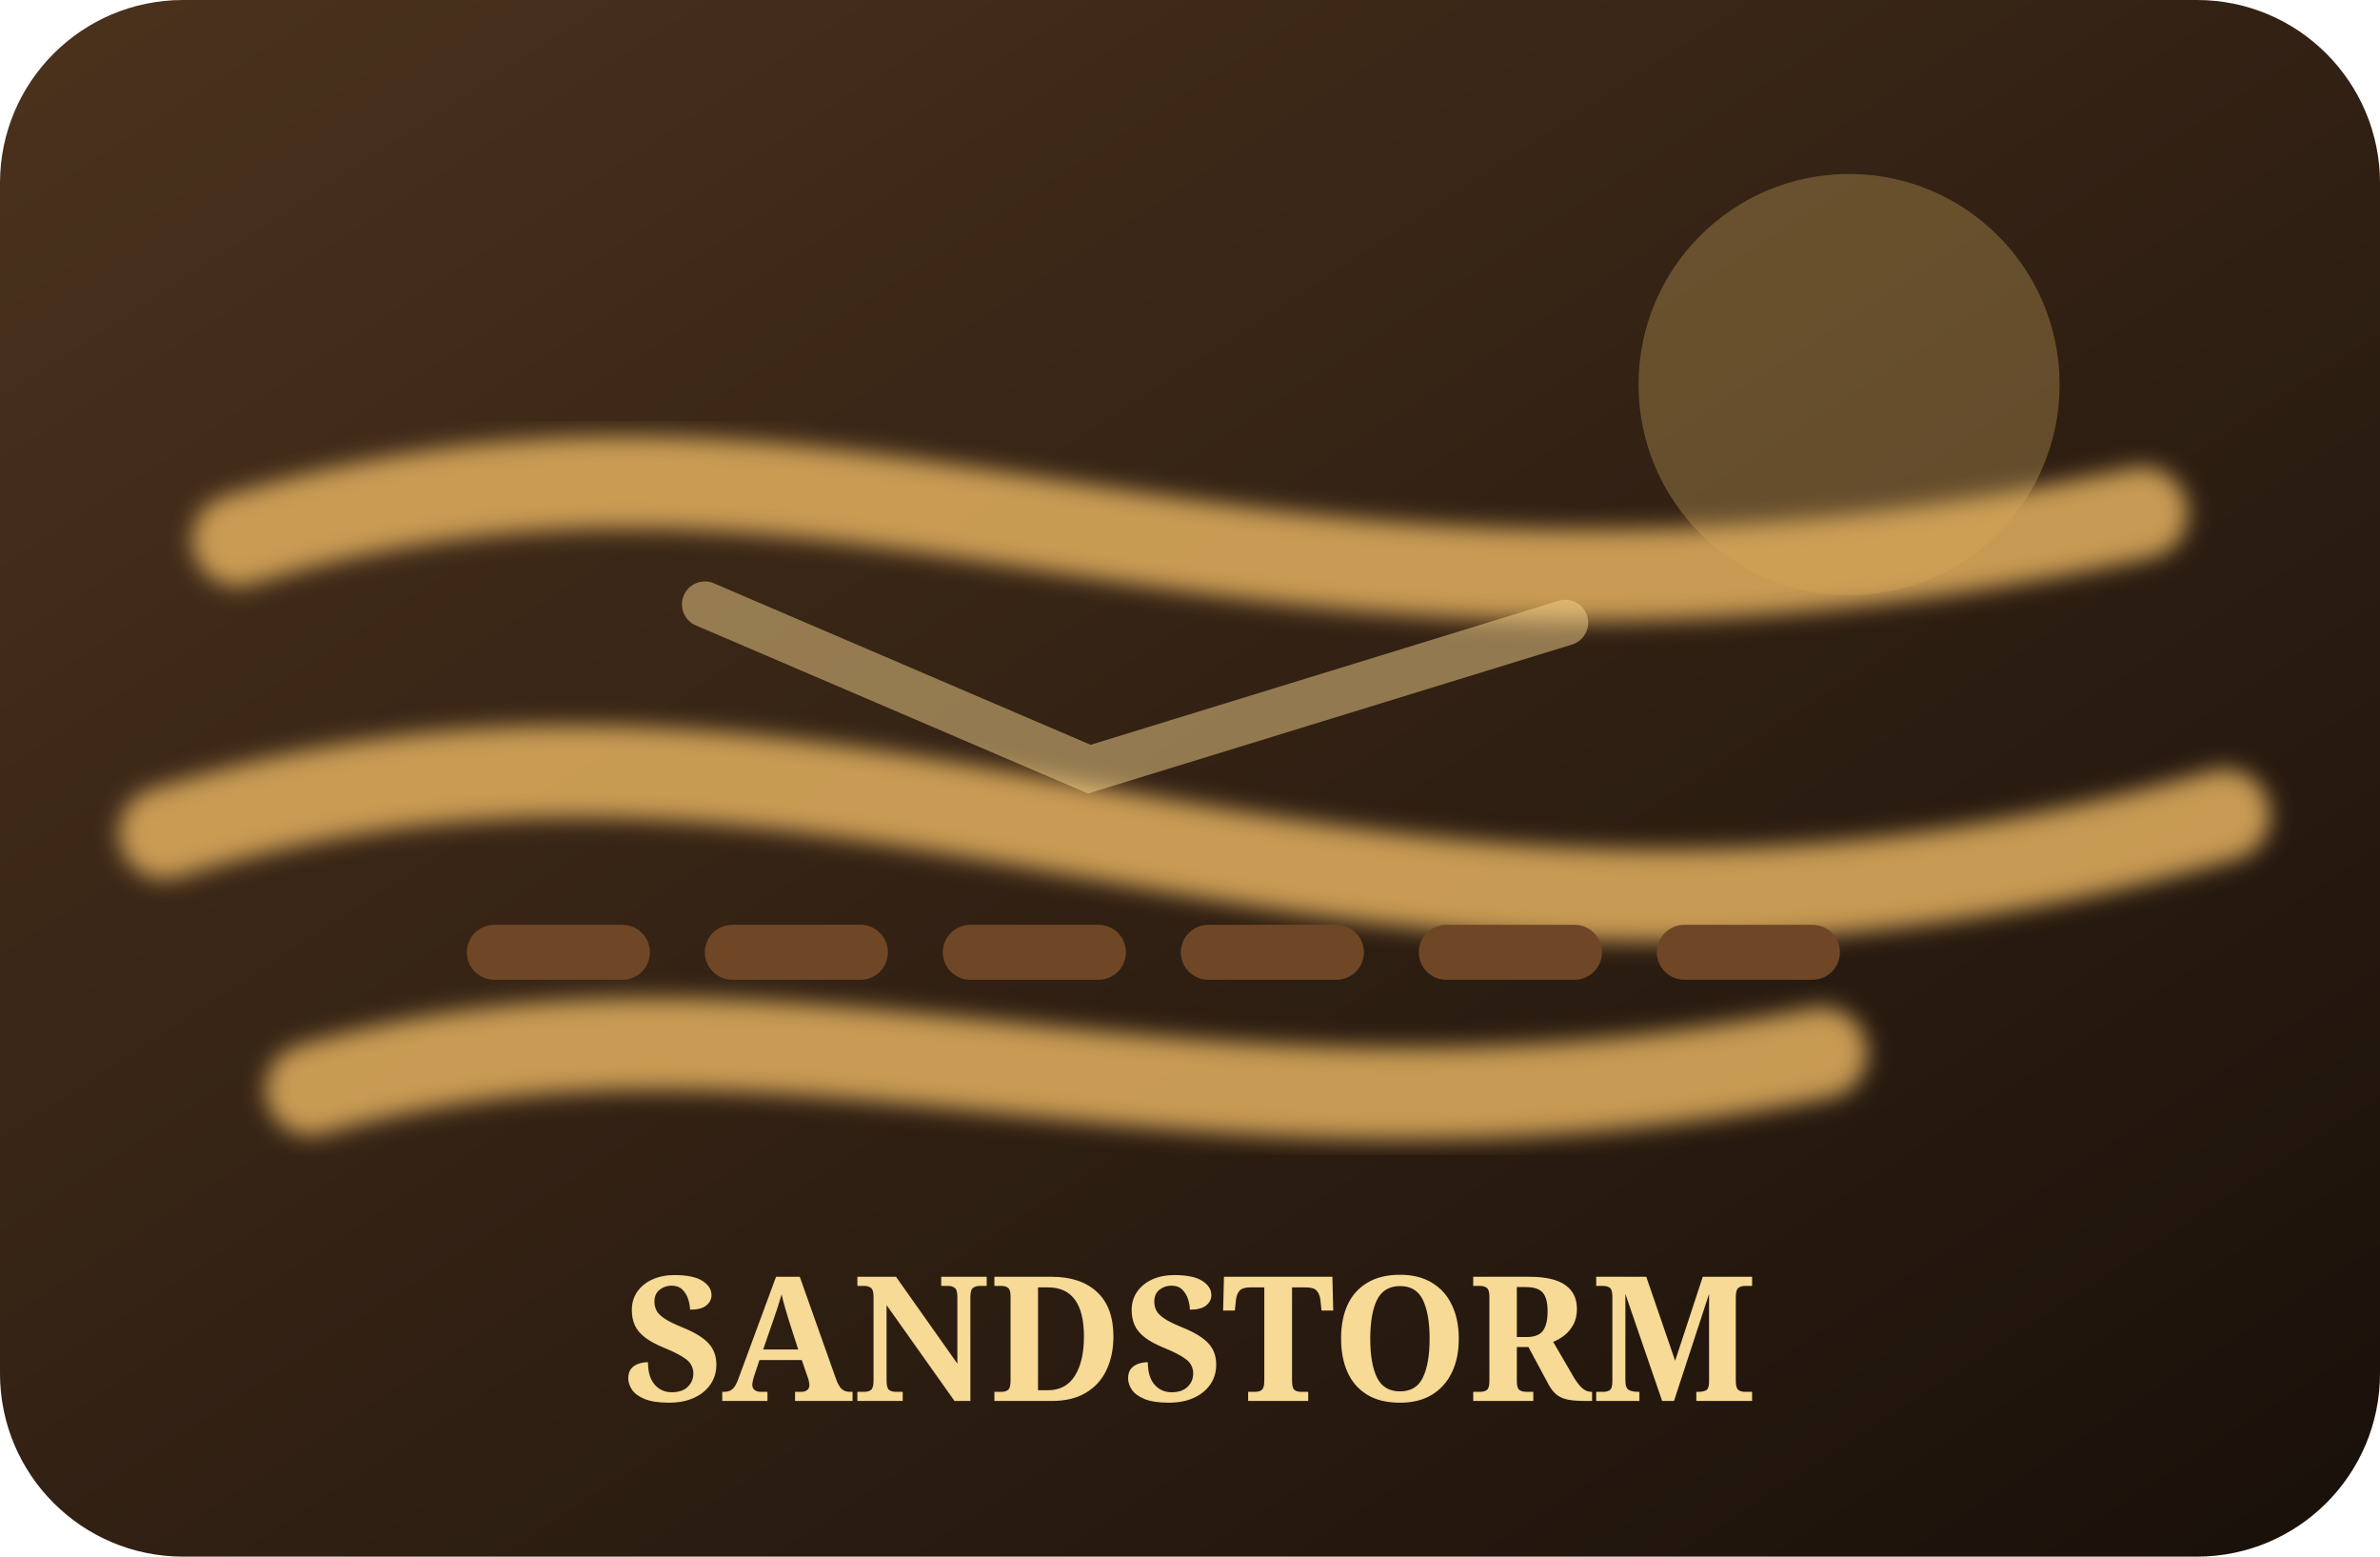
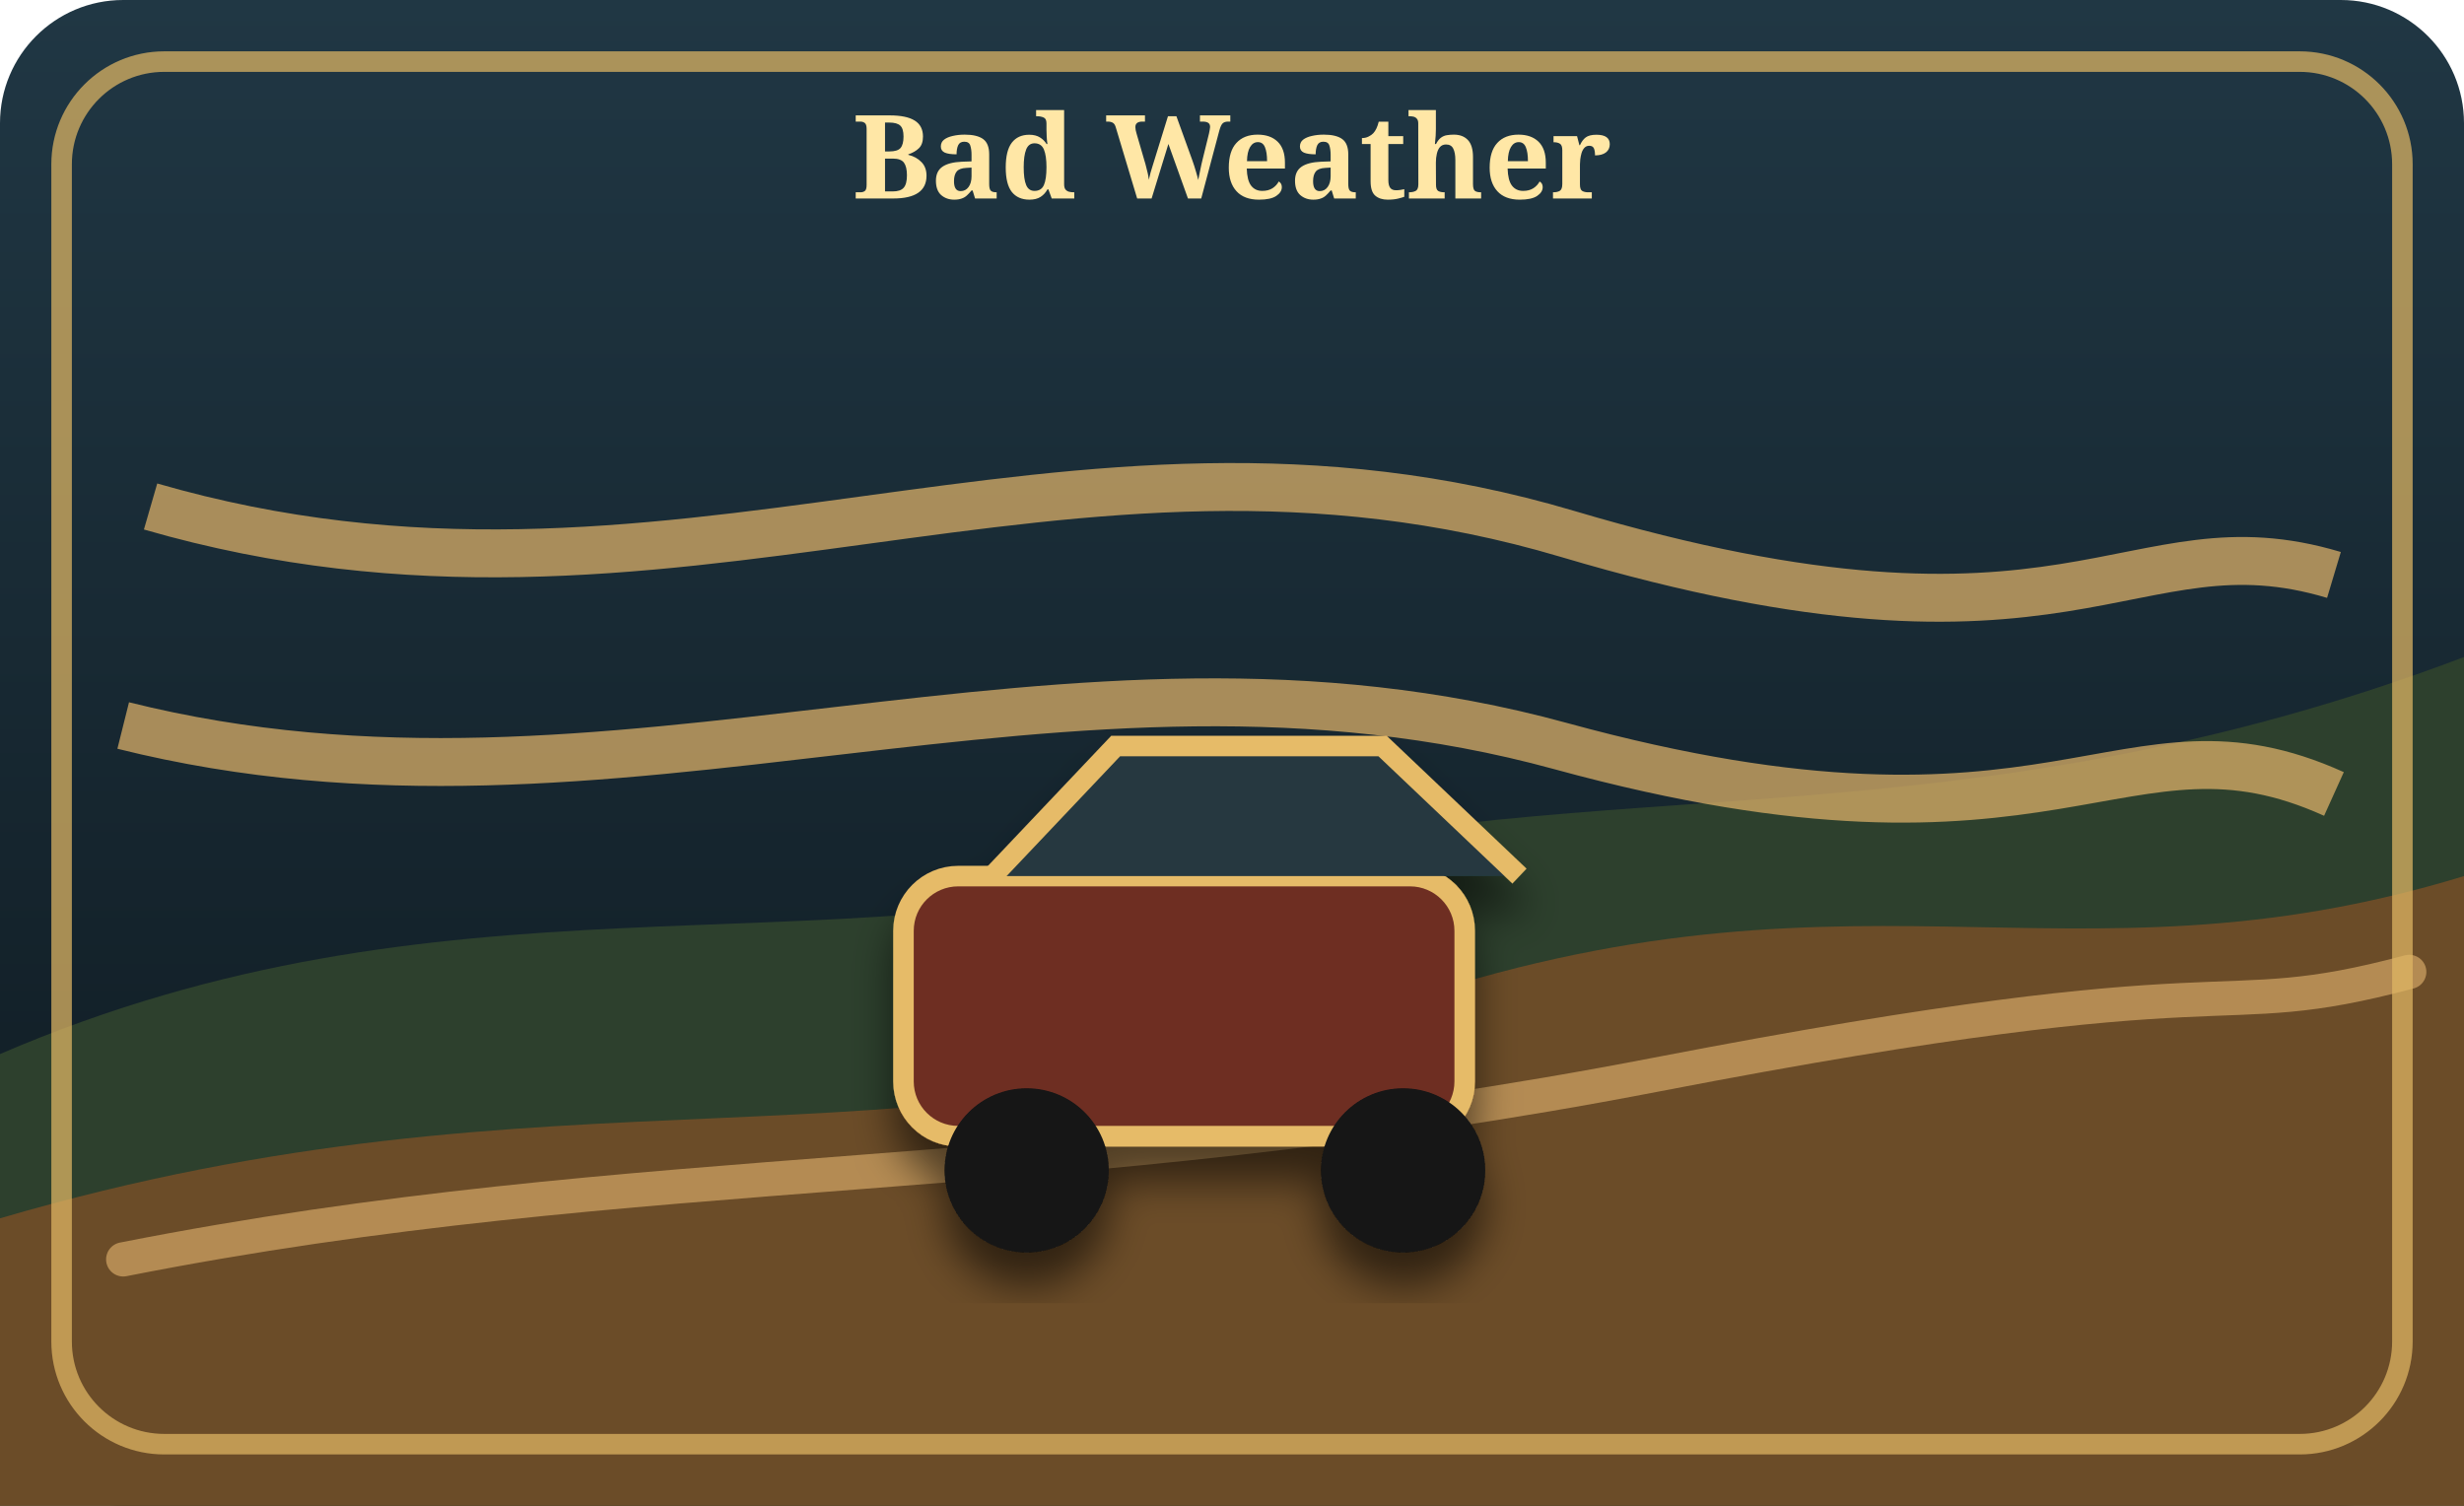
- <svg xmlns="http://www.w3.org/2000/svg" viewBox="0 0 260 170">
+ <svg xmlns="http://www.w3.org/2000/svg" viewBox="0 0 360 220" role="img" aria-label="Bad Weather">
  <defs>
-     <linearGradient id="bg" y1="0" y2="1">
-       <stop offset="0" stop-color="#4b321d" />
-       <stop offset="1" stop-color="#19100a" />
+     <linearGradient id="sky" x1="0" x2="0" y1="0" y2="1">
+       <stop offset="0" stop-color="#203744" />
+       <stop offset="1" stop-color="#0d171d" />
    </linearGradient>
-     <filter id="dust">
-       <feGaussianBlur stdDeviation="1.2" />
+     <linearGradient id="gold" x1="0" x2="1">
+       <stop offset="0" stop-color="#fff0ae" />
+       <stop offset=".5" stop-color="#d59d3e" />
+       <stop offset="1" stop-color="#fff1b8" />
+     </linearGradient>
+     <filter id="shadow">
+       <feDropShadow dx="0" dy="5" stdDeviation="3" flood-color="#000" flood-opacity=".55" />
    </filter>
  </defs>
-   <rect width="260" height="170" rx="20" fill="url(#bg)" />
-   <circle cx="202" cy="42" r="23" fill="#f0c56e" opacity=".28" />
-   <path d="M26 59c69-21 107 19 208-3M18 91c77-24 127 26 225-2M34 119c52-15 95 10 165-4" fill="none" stroke="#d8a75a" stroke-width="10" stroke-linecap="round" opacity=".9" filter="url(#dust)" />
-   <path d="M54 104h151" stroke="#6f4726" stroke-width="6" stroke-linecap="round" stroke-dasharray="14 12" />
-   <path d="M77 66l42 18 52-16" fill="none" stroke="#f3d28b" stroke-width="5" stroke-linecap="round" opacity=".5" />
-   <text x="130" y="153" text-anchor="middle" font-family="Georgia,serif" font-size="19" font-weight="700" fill="#f6da95">SANDSTORM</text>
+   <rect width="360" height="220" rx="18" fill="url(#sky)" />
+   <path d="M0 154 C65 126 118 142 176 127 S286 124 360 96 V220 H0z" fill="#2d402d" />
+   <path d="M0 178 C82 154 130 173 200 148 S301 146 360 128 V220 H0z" fill="#6b4c28" />
+   <path d="M18 184 C94 169 154 174 242 157 S322 150 352 142" fill="none" stroke="#d0a464" stroke-width="5" stroke-linecap="round" opacity=".72" />
+   <g filter="url(#shadow)">
+     <rect x="132" y="128" width="82" height="38" rx="8" fill="#6e2f24" stroke="#e6bb68" stroke-width="3" />
+     <path d="M145 128l18-19h39l20 19" fill="#263940" stroke="#e6bb68" stroke-width="3" />
+     <circle cx="150" cy="171" r="12" fill="#141414" />
+     <circle cx="205" cy="171" r="12" fill="#141414" />
+   </g>
+   <path d="M22 74c76 22 133-18 207 4s82-3 112 6M18 106c72 18 137-17 210 3s82-7 113 7" fill="none" stroke="#e0b369" stroke-width="7" opacity=".72" />
+   <rect x="9" y="9" width="342" height="202" rx="15" fill="none" stroke="#e1b764" stroke-width="3" opacity=".72" />
+   <text x="180" y="29" text-anchor="middle" font-family="Georgia,serif" font-size="17" font-weight="800" fill="#ffe7a6">Bad Weather</text>
</svg>
